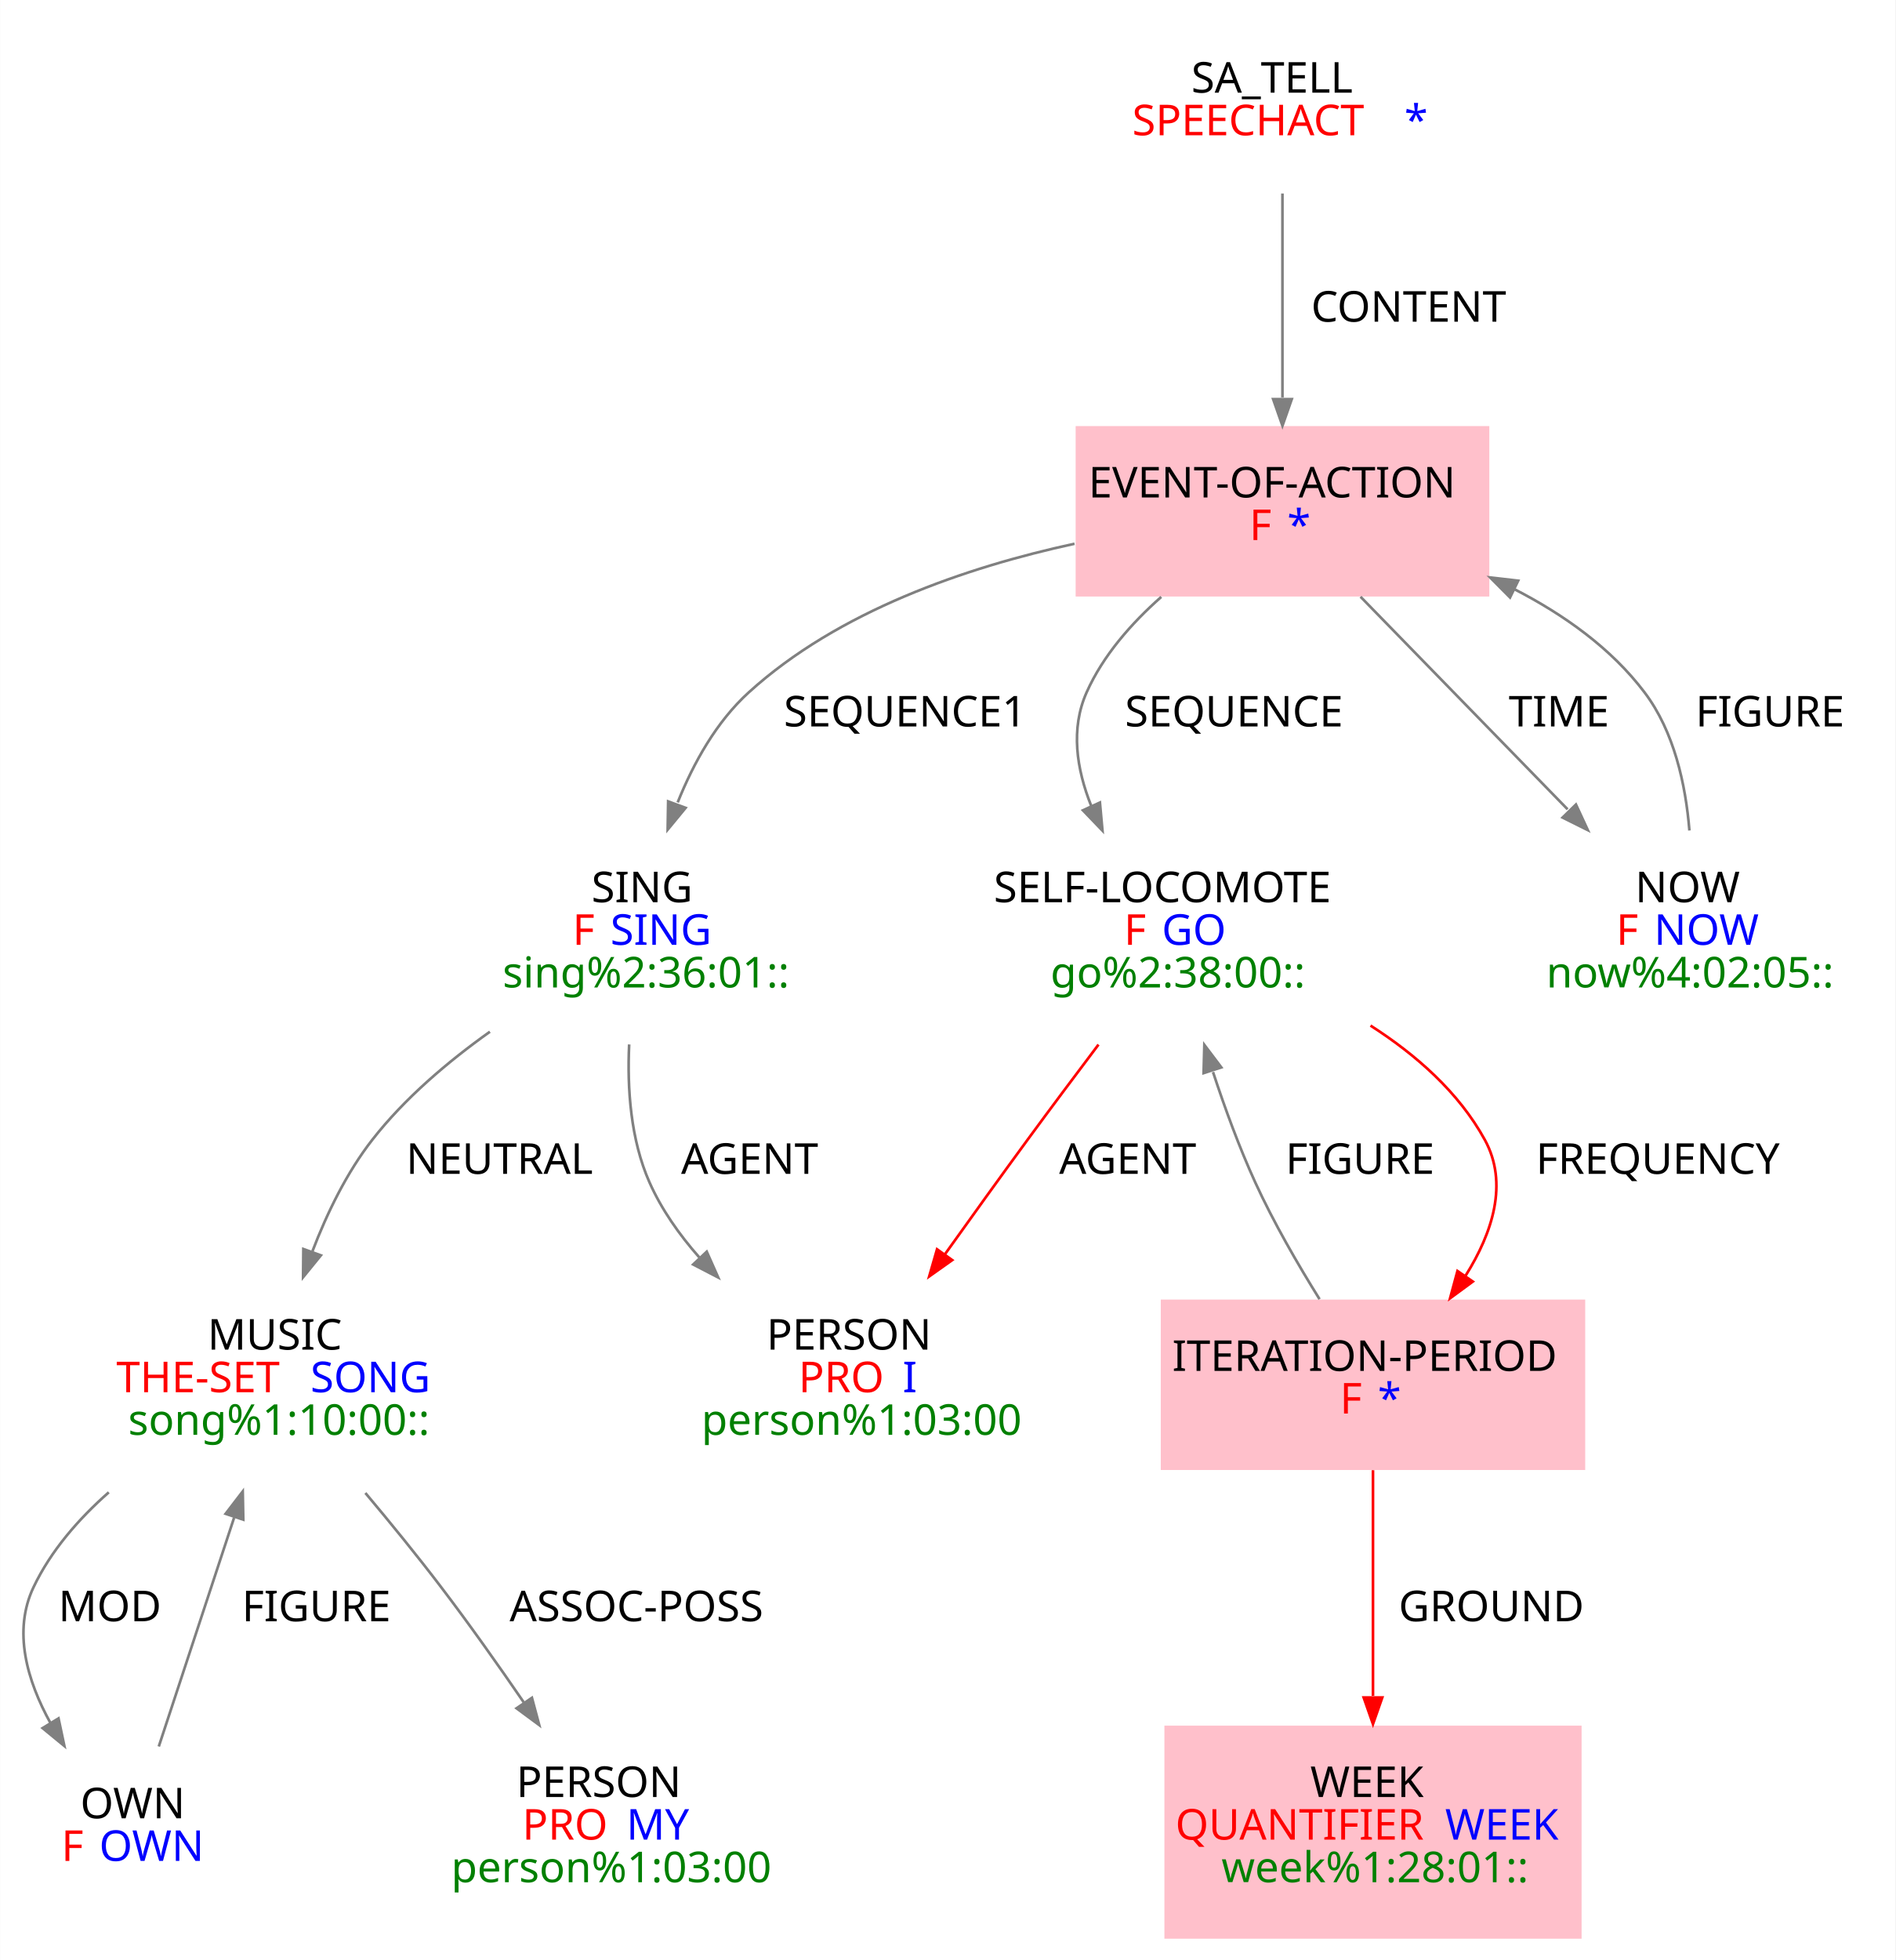
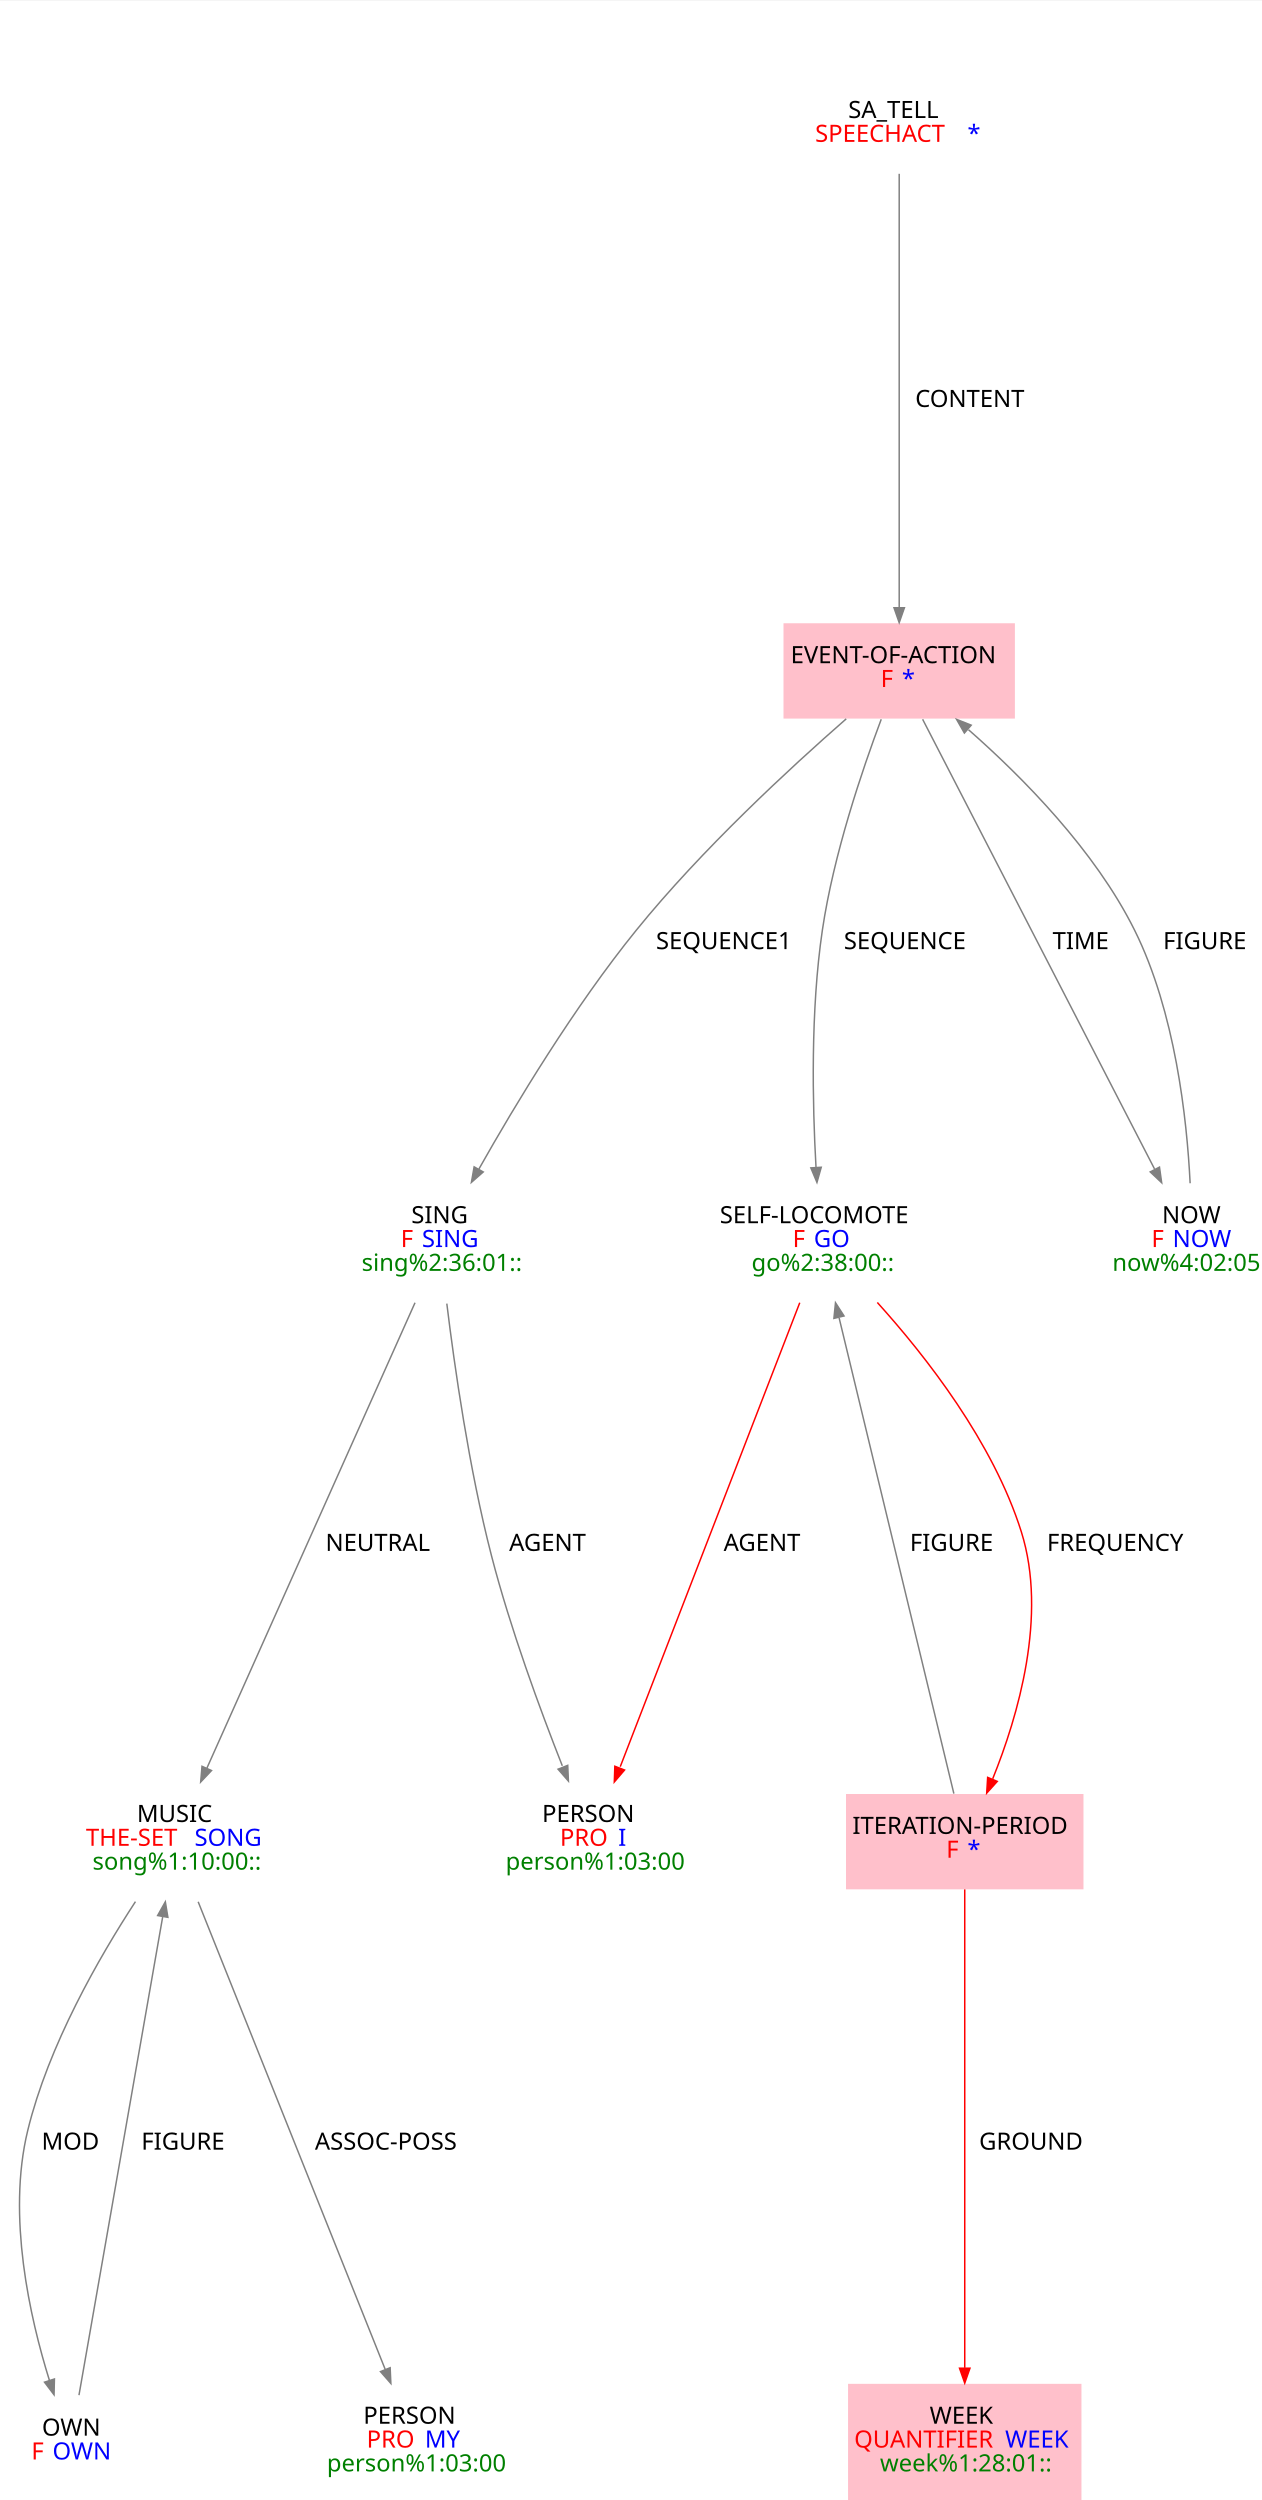
- <svg xmlns="http://www.w3.org/2000/svg" xmlns:xlink="http://www.w3.org/1999/xlink" width="356pt" height="368pt" viewBox="0.00 0.00 355.94 368.00">
-   <g id="graph0" class="graph" transform="scale(1 1) rotate(0) translate(4 364)">
-     <polygon fill="white" stroke="transparent" points="-4,4 -4,-364 351.94,-364 351.94,4 -4,4" />
+ <svg xmlns="http://www.w3.org/2000/svg" xmlns:xlink="http://www.w3.org/1999/xlink" width="432pt" height="856pt" viewBox="0.00 0.00 432.00 855.55">
+   <g id="graph0" class="graph" transform="scale(1.02 1.02) rotate(0) translate(4 868)">
+     <polygon fill="white" stroke="transparent" points="-4,4 -4,-868 436.31,-868 436.31,4 -4,4" />
    <g id="node1" class="node">
      <g id="a_node1">
        <a xlink:href="http://trips.ihmc.us/lexicon/data/ONT::SA_TELL.xml" xlink:title="&lt;font color=&quot;green&quot;&gt;&lt;br /&gt;&lt;/font&gt; &lt;font color=&quot;black&quot;&gt;SA_TELL&lt;/font&gt; &lt;font color=&quot;green&quot;&gt;&lt;br /&gt;&lt;/font&gt; &lt;font color=&quot;red&quot;&gt;SPEECHACT&lt;/font&gt; &lt;font color=&quot;blue&quot;&gt;* &lt;/font&gt; &lt;font color=&quot;green&quot;&gt;&lt;br /&gt; &lt;/font&gt;">
-           <text text-anchor="start" x="217.48" y="-346.6" font-family="Work Sans" font-size="8.00"> </text>
-           <text text-anchor="start" x="219.7" y="-346.6" font-family="Work Sans" font-size="8.00">SA_TELL</text>
-           <text text-anchor="start" x="253.95" y="-346.6" font-family="Work Sans" font-size="8.00"> </text>
-           <text text-anchor="start" x="206.37" y="-338.6" font-family="Work Sans" font-size="8.00"> </text>
-           <text text-anchor="start" x="208.6" y="-338.6" font-family="Work Sans" font-size="8.00" fill="red">SPEECHACT</text>
-           <text text-anchor="start" x="257.49" y="-338.6" font-family="Work Sans" font-size="8.00"> </text>
-           <text text-anchor="start" x="259.72" y="-338.6" font-family="Work Sans" font-size="8.00" fill="blue">* </text>
-           <text text-anchor="start" x="265.05" y="-338.6" font-family="Work Sans" font-size="8.00"> </text>
-           <text text-anchor="start" x="235.71" y="-330.6" font-family="Work Sans" font-size="8.00" fill="green"> </text>
+           <text text-anchor="start" x="278.51" y="-828.6" font-family="Work Sans" font-size="8.00"> </text>
+           <text text-anchor="start" x="280.73" y="-828.6" font-family="Work Sans" font-size="8.00">SA_TELL</text>
+           <text text-anchor="start" x="314.97" y="-828.6" font-family="Work Sans" font-size="8.00"> </text>
+           <text text-anchor="start" x="267.4" y="-820.6" font-family="Work Sans" font-size="8.00"> </text>
+           <text text-anchor="start" x="269.62" y="-820.6" font-family="Work Sans" font-size="8.00" fill="red">SPEECHACT</text>
+           <text text-anchor="start" x="318.52" y="-820.6" font-family="Work Sans" font-size="8.00"> </text>
+           <text text-anchor="start" x="320.75" y="-820.6" font-family="Work Sans" font-size="8.00" fill="blue">* </text>
+           <text text-anchor="start" x="326.08" y="-820.6" font-family="Work Sans" font-size="8.00"> </text>
+           <text text-anchor="start" x="296.74" y="-812.6" font-family="Work Sans" font-size="8.00" fill="green"> </text>
        </a>
      </g>
    </g>
    <g id="node2" class="node">
      <g id="a_node2">
        <a xlink:href="http://trips.ihmc.us/lexicon/data/ONT::EVENT-OF-ACTION.xml" xlink:title="&lt;font color=&quot;green&quot;&gt;&lt;br /&gt;&lt;/font&gt; &lt;font color=&quot;black&quot;&gt;EVENT-OF-ACTION&lt;/font&gt; &lt;font color=&quot;green&quot;&gt;&lt;br /&gt;&lt;/font&gt; &lt;font color=&quot;red&quot;&gt;F&lt;/font&gt; &lt;font color=&quot;blue&quot;&gt;* &lt;/font&gt; &lt;font color=&quot;green&quot;&gt;&lt;br /&gt; &lt;/font&gt;">
-           <polygon fill="pink" stroke="transparent" points="275.67,-284 197.98,-284 197.98,-252 275.67,-252 275.67,-284" />
-           <text text-anchor="start" x="198.15" y="-270.6" font-family="Work Sans" font-size="8.00"> </text>
-           <text text-anchor="start" x="200.38" y="-270.6" font-family="Work Sans" font-size="8.00">EVENT-OF-ACTION</text>
-           <text text-anchor="start" x="273.27" y="-270.6" font-family="Work Sans" font-size="8.00"> </text>
-           <text text-anchor="start" x="228.38" y="-262.6" font-family="Work Sans" font-size="8.00"> </text>
-           <text text-anchor="start" x="230.6" y="-262.6" font-family="Work Sans" font-size="8.00" fill="red">F</text>
-           <text text-anchor="start" x="235.49" y="-262.6" font-family="Work Sans" font-size="8.00"> </text>
-           <text text-anchor="start" x="237.71" y="-262.6" font-family="Work Sans" font-size="8.00" fill="blue">* </text>
-           <text text-anchor="start" x="243.05" y="-262.6" font-family="Work Sans" font-size="8.00"> </text>
-           <text text-anchor="start" x="235.71" y="-254.6" font-family="Work Sans" font-size="8.00" fill="green"> </text>
-         </a>
-       </g>
-     </g>
-     <g id="edge11" class="edge">
-       <path fill="none" stroke="grey" stroke-width="0.5" d="M236.82,-327.67C236.82,-316.58 236.82,-301.49 236.82,-289.38" />
-       <polygon fill="grey" stroke="grey" stroke-width="0.5" points="238.57,-289.06 236.82,-284.06 235.07,-289.06 238.57,-289.06" />
-       <text text-anchor="middle" x="260.53" y="-303.6" font-family="Work Sans" font-size="8.00"> CONTENT   </text>
+           <polygon fill="pink" stroke="transparent" points="336.69,-659 259.01,-659 259.01,-627 336.69,-627 336.69,-659" />
+           <text text-anchor="start" x="259.18" y="-645.6" font-family="Work Sans" font-size="8.00"> </text>
+           <text text-anchor="start" x="261.41" y="-645.6" font-family="Work Sans" font-size="8.00">EVENT-OF-ACTION</text>
+           <text text-anchor="start" x="334.3" y="-645.6" font-family="Work Sans" font-size="8.00"> </text>
+           <text text-anchor="start" x="289.41" y="-637.6" font-family="Work Sans" font-size="8.00"> </text>
+           <text text-anchor="start" x="291.63" y="-637.6" font-family="Work Sans" font-size="8.00" fill="red">F</text>
+           <text text-anchor="start" x="296.52" y="-637.6" font-family="Work Sans" font-size="8.00"> </text>
+           <text text-anchor="start" x="298.74" y="-637.6" font-family="Work Sans" font-size="8.00" fill="blue">* </text>
+           <text text-anchor="start" x="304.08" y="-637.6" font-family="Work Sans" font-size="8.00"> </text>
+           <text text-anchor="start" x="296.74" y="-629.6" font-family="Work Sans" font-size="8.00" fill="green"> </text>
+         </a>
+       </g>
+     </g>
+     <g id="edge3" class="edge">
+       <path fill="none" stroke="grey" stroke-width="0.5" d="M297.85,-809.88C297.85,-777.41 297.85,-700.98 297.85,-664.32" />
+       <polygon fill="grey" stroke="grey" stroke-width="0.5" points="299.6,-664.2 297.85,-659.2 296.1,-664.2 299.6,-664.2" />
+       <text text-anchor="middle" x="321.56" y="-731.6" font-family="Work Sans" font-size="8.00"> CONTENT   </text>
    </g>
    <g id="node3" class="node">
      <g id="a_node3">
        <a xlink:href="http://trips.ihmc.us/lexicon/data/ONT::SING.xml" xlink:title="&lt;font color=&quot;green&quot;&gt;&lt;br /&gt;&lt;/font&gt; &lt;font color=&quot;black&quot;&gt;SING&lt;/font&gt; &lt;font color=&quot;green&quot;&gt;&lt;br /&gt;&lt;/font&gt; &lt;font color=&quot;red&quot;&gt;F&lt;/font&gt; &lt;font color=&quot;blue&quot;&gt;SING&lt;/font&gt; &lt;font color=&quot;green&quot;&gt;&lt;br /&gt;&lt;/font&gt; &lt;font color=&quot;green&quot;&gt;sing%2:36:01::&lt;/font&gt; &lt;font color=&quot;green&quot;&gt;&lt;br /&gt; &lt;/font&gt;">
-           <text text-anchor="start" x="104.82" y="-194.6" font-family="Work Sans" font-size="8.00"> </text>
-           <text text-anchor="start" x="107.05" y="-194.6" font-family="Work Sans" font-size="8.00">SING</text>
-           <text text-anchor="start" x="126.6" y="-194.6" font-family="Work Sans" font-size="8.00"> </text>
-           <text text-anchor="start" x="101.27" y="-186.6" font-family="Work Sans" font-size="8.00"> </text>
-           <text text-anchor="start" x="103.49" y="-186.6" font-family="Work Sans" font-size="8.00" fill="red">F</text>
-           <text text-anchor="start" x="108.38" y="-186.6" font-family="Work Sans" font-size="8.00"> </text>
-           <text text-anchor="start" x="110.6" y="-186.6" font-family="Work Sans" font-size="8.00" fill="blue">SING</text>
-           <text text-anchor="start" x="130.16" y="-186.6" font-family="Work Sans" font-size="8.00"> </text>
-           <text text-anchor="start" x="88.14" y="-178.6" font-family="Work Sans" font-size="8.00"> </text>
-           <text text-anchor="start" x="90.36" y="-178.6" font-family="Work Sans" font-size="8.00" fill="green">sing%2:36:01::</text>
-           <text text-anchor="start" x="143.29" y="-178.6" font-family="Work Sans" font-size="8.00"> </text>
-           <text text-anchor="start" x="115.71" y="-170.6" font-family="Work Sans" font-size="8.00" fill="green"> </text>
-         </a>
-       </g>
-     </g>
-     <g id="edge7" class="edge">
-       <path fill="none" stroke="grey" stroke-width="0.5" d="M197.77,-261.91C177.44,-257.5 153.4,-249.28 136.59,-234 130.53,-228.5 126.24,-220.81 123.24,-213.34" />
-       <polygon fill="grey" stroke="grey" stroke-width="0.5" points="124.73,-212.32 121.36,-208.23 121.45,-213.53 124.73,-212.32" />
-       <text text-anchor="middle" x="165.94" y="-227.6" font-family="Work Sans" font-size="8.00"> SEQUENCE1   </text>
+           <text text-anchor="start" x="131.85" y="-457.6" font-family="Work Sans" font-size="8.00"> </text>
+           <text text-anchor="start" x="134.07" y="-457.6" font-family="Work Sans" font-size="8.00">SING</text>
+           <text text-anchor="start" x="153.63" y="-457.6" font-family="Work Sans" font-size="8.00"> </text>
+           <text text-anchor="start" x="128.3" y="-449.6" font-family="Work Sans" font-size="8.00"> </text>
+           <text text-anchor="start" x="130.52" y="-449.6" font-family="Work Sans" font-size="8.00" fill="red">F</text>
+           <text text-anchor="start" x="135.41" y="-449.6" font-family="Work Sans" font-size="8.00"> </text>
+           <text text-anchor="start" x="137.63" y="-449.6" font-family="Work Sans" font-size="8.00" fill="blue">SING</text>
+           <text text-anchor="start" x="157.19" y="-449.6" font-family="Work Sans" font-size="8.00"> </text>
+           <text text-anchor="start" x="115.17" y="-441.6" font-family="Work Sans" font-size="8.00"> </text>
+           <text text-anchor="start" x="117.39" y="-441.6" font-family="Work Sans" font-size="8.00" fill="green">sing%2:36:01::</text>
+           <text text-anchor="start" x="170.32" y="-441.6" font-family="Work Sans" font-size="8.00"> </text>
+           <text text-anchor="start" x="142.74" y="-433.6" font-family="Work Sans" font-size="8.00" fill="green"> </text>
+         </a>
+       </g>
+     </g>
+     <g id="edge2" class="edge">
+       <path fill="none" stroke="grey" stroke-width="0.5" d="M280.07,-626.92C261.34,-610.55 231.57,-583.09 209.62,-556 188.77,-530.28 169.06,-497.59 156.76,-475.79" />
+       <polygon fill="grey" stroke="grey" stroke-width="0.5" points="158.22,-474.81 154.24,-471.31 155.16,-476.53 158.22,-474.81" />
+       <text text-anchor="middle" x="238.97" y="-549.6" font-family="Work Sans" font-size="8.00"> SEQUENCE1   </text>
    </g>
    <g id="node4" class="node">
      <g id="a_node4">
        <a xlink:href="http://trips.ihmc.us/lexicon/data/ONT::SELF-LOCOMOTE.xml" xlink:title="&lt;font color=&quot;green&quot;&gt;&lt;br /&gt;&lt;/font&gt; &lt;font color=&quot;black&quot;&gt;SELF-LOCOMOTE&lt;/font&gt; &lt;font color=&quot;green&quot;&gt;&lt;br /&gt;&lt;/font&gt; &lt;font color=&quot;red&quot;&gt;F&lt;/font&gt; &lt;font color=&quot;blue&quot;&gt;GO&lt;/font&gt; &lt;font color=&quot;green&quot;&gt;&lt;br /&gt;&lt;/font&gt; &lt;font color=&quot;green&quot;&gt;go%2:38:00::&lt;/font&gt; &lt;font color=&quot;green&quot;&gt;&lt;br /&gt; &lt;/font&gt;">
-           <text text-anchor="start" x="180.38" y="-194.6" font-family="Work Sans" font-size="8.00"> </text>
-           <text text-anchor="start" x="182.6" y="-194.6" font-family="Work Sans" font-size="8.00">SELF-LOCOMOTE</text>
-           <text text-anchor="start" x="251.05" y="-194.6" font-family="Work Sans" font-size="8.00"> </text>
-           <text text-anchor="start" x="204.82" y="-186.6" font-family="Work Sans" font-size="8.00"> </text>
-           <text text-anchor="start" x="207.05" y="-186.6" font-family="Work Sans" font-size="8.00" fill="red">F</text>
-           <text text-anchor="start" x="211.93" y="-186.6" font-family="Work Sans" font-size="8.00"> </text>
-           <text text-anchor="start" x="214.16" y="-186.6" font-family="Work Sans" font-size="8.00" fill="blue">GO</text>
-           <text text-anchor="start" x="226.6" y="-186.6" font-family="Work Sans" font-size="8.00"> </text>
-           <text text-anchor="start" x="191.03" y="-178.6" font-family="Work Sans" font-size="8.00"> </text>
-           <text text-anchor="start" x="193.25" y="-178.6" font-family="Work Sans" font-size="8.00" fill="green">go%2:38:00::</text>
-           <text text-anchor="start" x="240.4" y="-178.6" font-family="Work Sans" font-size="8.00"> </text>
-           <text text-anchor="start" x="215.71" y="-170.6" font-family="Work Sans" font-size="8.00" fill="green"> </text>
-         </a>
-       </g>
-     </g>
-     <g id="edge10" class="edge">
-       <path fill="none" stroke="grey" stroke-width="0.5" d="M214.06,-251.93C208.42,-246.95 203.11,-240.89 200.04,-234 197,-227.19 198.13,-219.66 200.89,-212.73" />
-       <polygon fill="grey" stroke="grey" stroke-width="0.5" points="202.54,-213.32 203.02,-208.04 199.35,-211.86 202.54,-213.32" />
-       <text text-anchor="middle" x="227.72" y="-227.6" font-family="Work Sans" font-size="8.00"> SEQUENCE   </text>
+           <text text-anchor="start" x="235.4" y="-457.6" font-family="Work Sans" font-size="8.00"> </text>
+           <text text-anchor="start" x="237.63" y="-457.6" font-family="Work Sans" font-size="8.00">SELF-LOCOMOTE</text>
+           <text text-anchor="start" x="306.08" y="-457.6" font-family="Work Sans" font-size="8.00"> </text>
+           <text text-anchor="start" x="259.85" y="-449.6" font-family="Work Sans" font-size="8.00"> </text>
+           <text text-anchor="start" x="262.08" y="-449.6" font-family="Work Sans" font-size="8.00" fill="red">F</text>
+           <text text-anchor="start" x="266.96" y="-449.6" font-family="Work Sans" font-size="8.00"> </text>
+           <text text-anchor="start" x="269.19" y="-449.6" font-family="Work Sans" font-size="8.00" fill="blue">GO</text>
+           <text text-anchor="start" x="281.63" y="-449.6" font-family="Work Sans" font-size="8.00"> </text>
+           <text text-anchor="start" x="246.06" y="-441.6" font-family="Work Sans" font-size="8.00"> </text>
+           <text text-anchor="start" x="248.28" y="-441.6" font-family="Work Sans" font-size="8.00" fill="green">go%2:38:00::</text>
+           <text text-anchor="start" x="295.43" y="-441.6" font-family="Work Sans" font-size="8.00"> </text>
+           <text text-anchor="start" x="270.74" y="-433.6" font-family="Work Sans" font-size="8.00" fill="green"> </text>
+         </a>
+       </g>
+     </g>
+     <g id="edge4" class="edge">
+       <path fill="none" stroke="grey" stroke-width="0.5" d="M291.82,-626.77C285.45,-609.81 275.82,-581.44 272.06,-556 268.07,-529 268.72,-497.61 269.92,-476.44" />
+       <polygon fill="grey" stroke="grey" stroke-width="0.5" points="271.68,-476.39 270.24,-471.29 268.19,-476.18 271.68,-476.39" />
+       <text text-anchor="middle" x="299.75" y="-549.6" font-family="Work Sans" font-size="8.00"> SEQUENCE   </text>
    </g>
    <g id="node5" class="node">
      <g id="a_node5">
        <a xlink:href="http://trips.ihmc.us/lexicon/data/ONT::NOW.xml" xlink:title="&lt;font color=&quot;green&quot;&gt;&lt;br /&gt;&lt;/font&gt; &lt;font color=&quot;black&quot;&gt;NOW&lt;/font&gt; &lt;font color=&quot;green&quot;&gt;&lt;br /&gt;&lt;/font&gt; &lt;font color=&quot;red&quot;&gt;F&lt;/font&gt; &lt;font color=&quot;blue&quot;&gt;NOW&lt;/font&gt; &lt;font color=&quot;green&quot;&gt;&lt;br /&gt;&lt;/font&gt; &lt;font color=&quot;green&quot;&gt;now%4:02:05::&lt;/font&gt; &lt;font color=&quot;green&quot;&gt;&lt;br /&gt; &lt;/font&gt;">
-           <text text-anchor="start" x="300.83" y="-194.6" font-family="Work Sans" font-size="8.00"> </text>
-           <text text-anchor="start" x="303.05" y="-194.6" font-family="Work Sans" font-size="8.00">NOW</text>
-           <text text-anchor="start" x="322.6" y="-194.6" font-family="Work Sans" font-size="8.00"> </text>
-           <text text-anchor="start" x="297.27" y="-186.6" font-family="Work Sans" font-size="8.00"> </text>
-           <text text-anchor="start" x="299.49" y="-186.6" font-family="Work Sans" font-size="8.00" fill="red">F</text>
-           <text text-anchor="start" x="304.38" y="-186.6" font-family="Work Sans" font-size="8.00"> </text>
-           <text text-anchor="start" x="306.6" y="-186.6" font-family="Work Sans" font-size="8.00" fill="blue">NOW</text>
-           <text text-anchor="start" x="326.15" y="-186.6" font-family="Work Sans" font-size="8.00"> </text>
-           <text text-anchor="start" x="284.14" y="-178.6" font-family="Work Sans" font-size="8.00"> </text>
-           <text text-anchor="start" x="286.36" y="-178.6" font-family="Work Sans" font-size="8.00" fill="green">now%4:02:05::</text>
-           <text text-anchor="start" x="339.29" y="-178.6" font-family="Work Sans" font-size="8.00"> </text>
-           <text text-anchor="start" x="311.71" y="-170.6" font-family="Work Sans" font-size="8.00" fill="green"> </text>
-         </a>
-       </g>
-     </g>
-     <g id="edge1" class="edge">
-       <path fill="none" stroke="grey" stroke-width="0.5" d="M251.48,-251.96C262.5,-240.65 277.8,-224.94 290.37,-212.05" />
-       <polygon fill="grey" stroke="grey" stroke-width="0.5" points="291.94,-212.95 294.17,-208.14 289.43,-210.5 291.94,-212.95" />
-       <text text-anchor="middle" x="288.75" y="-227.6" font-family="Work Sans" font-size="8.00"> TIME   </text>
+           <text text-anchor="start" x="383.86" y="-457.6" font-family="Work Sans" font-size="8.00"> </text>
+           <text text-anchor="start" x="386.08" y="-457.6" font-family="Work Sans" font-size="8.00">NOW</text>
+           <text text-anchor="start" x="405.63" y="-457.6" font-family="Work Sans" font-size="8.00"> </text>
+           <text text-anchor="start" x="380.3" y="-449.6" font-family="Work Sans" font-size="8.00"> </text>
+           <text text-anchor="start" x="382.52" y="-449.6" font-family="Work Sans" font-size="8.00" fill="red">F</text>
+           <text text-anchor="start" x="387.41" y="-449.6" font-family="Work Sans" font-size="8.00"> </text>
+           <text text-anchor="start" x="389.63" y="-449.6" font-family="Work Sans" font-size="8.00" fill="blue">NOW</text>
+           <text text-anchor="start" x="409.18" y="-449.6" font-family="Work Sans" font-size="8.00"> </text>
+           <text text-anchor="start" x="367.17" y="-441.6" font-family="Work Sans" font-size="8.00"> </text>
+           <text text-anchor="start" x="369.39" y="-441.6" font-family="Work Sans" font-size="8.00" fill="green">now%4:02:05::</text>
+           <text text-anchor="start" x="422.32" y="-441.6" font-family="Work Sans" font-size="8.00"> </text>
+           <text text-anchor="start" x="394.74" y="-433.6" font-family="Work Sans" font-size="8.00" fill="green"> </text>
+         </a>
+       </g>
+     </g>
+     <g id="edge7" class="edge">
+       <path fill="none" stroke="grey" stroke-width="0.5" d="M305.71,-626.77C322.73,-593.77 363.13,-515.44 383.56,-475.82" />
+       <polygon fill="grey" stroke="grey" stroke-width="0.5" points="385.22,-476.44 385.96,-471.19 382.11,-474.83 385.22,-476.44" />
+       <text text-anchor="middle" x="358.78" y="-549.6" font-family="Work Sans" font-size="8.00"> TIME   </text>
    </g>
    <g id="node6" class="node">
      <g id="a_node6">
        <a xlink:href="http://trips.ihmc.us/lexicon/data/ONT::PERSON.xml" xlink:title="&lt;font color=&quot;green&quot;&gt;&lt;br /&gt;&lt;/font&gt; &lt;font color=&quot;black&quot;&gt;PERSON&lt;/font&gt; &lt;font color=&quot;green&quot;&gt;&lt;br /&gt;&lt;/font&gt; &lt;font color=&quot;red&quot;&gt;PRO&lt;/font&gt; &lt;font color=&quot;blue&quot;&gt;I&lt;/font&gt; &lt;font color=&quot;green&quot;&gt;&lt;br /&gt;&lt;/font&gt; &lt;font color=&quot;green&quot;&gt;person%1:03:00&lt;/font&gt; &lt;font color=&quot;green&quot;&gt;&lt;br /&gt; &lt;/font&gt;">
-           <text text-anchor="start" x="137.71" y="-110.6" font-family="Work Sans" font-size="8.00"> </text>
-           <text text-anchor="start" x="139.93" y="-110.6" font-family="Work Sans" font-size="8.00">PERSON</text>
-           <text text-anchor="start" x="173.72" y="-110.6" font-family="Work Sans" font-size="8.00"> </text>
-           <text text-anchor="start" x="143.71" y="-102.6" font-family="Work Sans" font-size="8.00"> </text>
-           <text text-anchor="start" x="145.93" y="-102.6" font-family="Work Sans" font-size="8.00" fill="red">PRO</text>
-           <text text-anchor="start" x="163.27" y="-102.6" font-family="Work Sans" font-size="8.00"> </text>
-           <text text-anchor="start" x="165.49" y="-102.6" font-family="Work Sans" font-size="8.00" fill="blue">I</text>
-           <text text-anchor="start" x="167.72" y="-102.6" font-family="Work Sans" font-size="8.00"> </text>
-           <text text-anchor="start" x="125.47" y="-94.6" font-family="Work Sans" font-size="8.00"> </text>
-           <text text-anchor="start" x="127.69" y="-94.6" font-family="Work Sans" font-size="8.00" fill="green">person%1:03:00</text>
-           <text text-anchor="start" x="185.96" y="-94.6" font-family="Work Sans" font-size="8.00"> </text>
-           <text text-anchor="start" x="155.71" y="-86.6" font-family="Work Sans" font-size="8.00" fill="green"> </text>
-         </a>
-       </g>
-     </g>
-     <g id="edge12" class="edge">
-       <path fill="none" stroke="grey" stroke-width="0.5" d="M114.13,-167.9C113.74,-159.61 114.4,-150 117.95,-142 120.21,-136.91 123.53,-132.19 127.29,-127.93" />
-       <polygon fill="grey" stroke="grey" stroke-width="0.5" points="128.7,-128.99 130.85,-124.15 126.15,-126.59 128.7,-128.99" />
-       <text text-anchor="middle" x="136.76" y="-143.6" font-family="Work Sans" font-size="8.00"> AGENT   </text>
+           <text text-anchor="start" x="175.74" y="-256.6" font-family="Work Sans" font-size="8.00"> </text>
+           <text text-anchor="start" x="177.96" y="-256.6" font-family="Work Sans" font-size="8.00">PERSON</text>
+           <text text-anchor="start" x="211.75" y="-256.6" font-family="Work Sans" font-size="8.00"> </text>
+           <text text-anchor="start" x="181.74" y="-248.6" font-family="Work Sans" font-size="8.00"> </text>
+           <text text-anchor="start" x="183.96" y="-248.6" font-family="Work Sans" font-size="8.00" fill="red">PRO</text>
+           <text text-anchor="start" x="201.3" y="-248.6" font-family="Work Sans" font-size="8.00"> </text>
+           <text text-anchor="start" x="203.52" y="-248.6" font-family="Work Sans" font-size="8.00" fill="blue">I</text>
+           <text text-anchor="start" x="205.74" y="-248.6" font-family="Work Sans" font-size="8.00"> </text>
+           <text text-anchor="start" x="163.5" y="-240.6" font-family="Work Sans" font-size="8.00"> </text>
+           <text text-anchor="start" x="165.72" y="-240.6" font-family="Work Sans" font-size="8.00" fill="green">person%1:03:00</text>
+           <text text-anchor="start" x="223.99" y="-240.6" font-family="Work Sans" font-size="8.00"> </text>
+           <text text-anchor="start" x="193.74" y="-232.6" font-family="Work Sans" font-size="8.00" fill="green"> </text>
+         </a>
+       </g>
+     </g>
+     <g id="edge6" class="edge">
+       <path fill="none" stroke="grey" stroke-width="0.5" d="M145.99,-430.62C148.56,-409.57 153.47,-375.06 160.98,-346 167.31,-321.52 177.28,-294.42 184.76,-275.46" />
+       <polygon fill="grey" stroke="grey" stroke-width="0.5" points="186.58,-275.62 186.81,-270.33 183.33,-274.33 186.58,-275.62" />
+       <text text-anchor="middle" x="179.79" y="-347.6" font-family="Work Sans" font-size="8.00"> AGENT   </text>
    </g>
    <g id="node9" class="node">
      <g id="a_node9">
        <a xlink:href="http://trips.ihmc.us/lexicon/data/ONT::MUSIC.xml" xlink:title="&lt;font color=&quot;green&quot;&gt;&lt;br /&gt;&lt;/font&gt; &lt;font color=&quot;black&quot;&gt;MUSIC&lt;/font&gt; &lt;font color=&quot;green&quot;&gt;&lt;br /&gt;&lt;/font&gt; &lt;font color=&quot;red&quot;&gt;THE-SET&lt;/font&gt; &lt;font color=&quot;blue&quot;&gt;SONG&lt;/font&gt; &lt;font color=&quot;green&quot;&gt;&lt;br /&gt;&lt;/font&gt; &lt;font color=&quot;green&quot;&gt;song%1:10:00::&lt;/font&gt; &lt;font color=&quot;green&quot;&gt;&lt;br /&gt; &lt;/font&gt;">
-           <text text-anchor="start" x="32.71" y="-110.6" font-family="Work Sans" font-size="8.00"> </text>
-           <text text-anchor="start" x="34.94" y="-110.6" font-family="Work Sans" font-size="8.00">MUSIC</text>
-           <text text-anchor="start" x="60.71" y="-110.6" font-family="Work Sans" font-size="8.00"> </text>
-           <text text-anchor="start" x="15.6" y="-102.6" font-family="Work Sans" font-size="8.00"> </text>
-           <text text-anchor="start" x="17.82" y="-102.6" font-family="Work Sans" font-size="8.00" fill="red">THE-SET</text>
-           <text text-anchor="start" x="52.05" y="-102.6" font-family="Work Sans" font-size="8.00"> </text>
-           <text text-anchor="start" x="54.27" y="-102.6" font-family="Work Sans" font-size="8.00" fill="blue">SONG</text>
-           <text text-anchor="start" x="77.83" y="-102.6" font-family="Work Sans" font-size="8.00"> </text>
-           <text text-anchor="start" x="17.8" y="-94.6" font-family="Work Sans" font-size="8.00"> </text>
-           <text text-anchor="start" x="20.03" y="-94.6" font-family="Work Sans" font-size="8.00" fill="green">song%1:10:00::</text>
-           <text text-anchor="start" x="75.62" y="-94.6" font-family="Work Sans" font-size="8.00"> </text>
-           <text text-anchor="start" x="46.71" y="-86.6" font-family="Work Sans" font-size="8.00" fill="green"> </text>
-         </a>
-       </g>
-     </g>
-     <g id="edge14" class="edge">
-       <path fill="none" stroke="grey" stroke-width="0.5" d="M87.98,-170.29C80.03,-164.63 71.94,-157.76 65.89,-150 61.09,-143.85 57.4,-136.26 54.65,-129.08" />
-       <polygon fill="grey" stroke="grey" stroke-width="0.5" points="56.23,-128.3 52.89,-124.19 52.94,-129.49 56.23,-128.3" />
-       <text text-anchor="middle" x="89.79" y="-143.6" font-family="Work Sans" font-size="8.00"> NEUTRAL   </text>
-     </g>
-     <g id="edge9" class="edge">
-       <path fill="none" stroke="red" stroke-width="0.5" d="M202.27,-167.87C197.95,-162.14 193.23,-155.84 188.95,-150 183.88,-143.08 178.42,-135.5 173.48,-128.57" />
-       <polygon fill="red" stroke="red" stroke-width="0.5" points="174.8,-127.41 170.48,-124.35 171.95,-129.44 174.8,-127.41" />
-       <text text-anchor="middle" x="207.76" y="-143.6" font-family="Work Sans" font-size="8.00"> AGENT   </text>
+           <text text-anchor="start" x="39.74" y="-256.6" font-family="Work Sans" font-size="8.00"> </text>
+           <text text-anchor="start" x="41.96" y="-256.6" font-family="Work Sans" font-size="8.00">MUSIC</text>
+           <text text-anchor="start" x="67.74" y="-256.6" font-family="Work Sans" font-size="8.00"> </text>
+           <text text-anchor="start" x="22.63" y="-248.6" font-family="Work Sans" font-size="8.00"> </text>
+           <text text-anchor="start" x="24.85" y="-248.6" font-family="Work Sans" font-size="8.00" fill="red">THE-SET</text>
+           <text text-anchor="start" x="59.07" y="-248.6" font-family="Work Sans" font-size="8.00"> </text>
+           <text text-anchor="start" x="61.3" y="-248.6" font-family="Work Sans" font-size="8.00" fill="blue">SONG</text>
+           <text text-anchor="start" x="84.86" y="-248.6" font-family="Work Sans" font-size="8.00"> </text>
+           <text text-anchor="start" x="24.83" y="-240.6" font-family="Work Sans" font-size="8.00"> </text>
+           <text text-anchor="start" x="27.05" y="-240.6" font-family="Work Sans" font-size="8.00" fill="green">song%1:10:00::</text>
+           <text text-anchor="start" x="82.65" y="-240.6" font-family="Work Sans" font-size="8.00"> </text>
+           <text text-anchor="start" x="53.74" y="-232.6" font-family="Work Sans" font-size="8.00" fill="green"> </text>
+         </a>
+       </g>
+     </g>
+     <g id="edge1" class="edge">
+       <path fill="none" stroke="grey" stroke-width="0.5" d="M135.32,-430.92C118.97,-394.37 83.29,-314.57 65.45,-274.68" />
+       <polygon fill="grey" stroke="grey" stroke-width="0.5" points="67,-273.87 63.36,-270.02 63.81,-275.3 67,-273.87" />
+       <text text-anchor="middle" x="122.82" y="-347.6" font-family="Work Sans" font-size="8.00"> NEUTRAL   </text>
+     </g>
+     <g id="edge8" class="edge">
+       <path fill="none" stroke="red" stroke-width="0.5" d="M264.47,-430.92C250.38,-394.52 219.7,-315.22 204.21,-275.17" />
+       <polygon fill="red" stroke="red" stroke-width="0.5" points="205.65,-274.05 202.21,-270.02 202.39,-275.32 205.65,-274.05" />
+       <text text-anchor="middle" x="251.79" y="-347.6" font-family="Work Sans" font-size="8.00"> AGENT   </text>
    </g>
    <g id="node7" class="node">
      <g id="a_node7">
        <a xlink:href="http://trips.ihmc.us/lexicon/data/ONT::ITERATION-PERIOD.xml" xlink:title="&lt;font color=&quot;green&quot;&gt;&lt;br /&gt;&lt;/font&gt; &lt;font color=&quot;black&quot;&gt;ITERATION-PERIOD&lt;/font&gt; &lt;font color=&quot;green&quot;&gt;&lt;br /&gt;&lt;/font&gt; &lt;font color=&quot;red&quot;&gt;F&lt;/font&gt; &lt;font color=&quot;blue&quot;&gt;* &lt;/font&gt; &lt;font color=&quot;green&quot;&gt;&lt;br /&gt; &lt;/font&gt;">
-           <polygon fill="pink" stroke="transparent" points="293.68,-120 213.97,-120 213.97,-88 293.68,-88 293.68,-120" />
-           <text text-anchor="start" x="213.89" y="-106.6" font-family="Work Sans" font-size="8.00"> </text>
-           <text text-anchor="start" x="216.12" y="-106.6" font-family="Work Sans" font-size="8.00">ITERATION-PERIOD</text>
-           <text text-anchor="start" x="291.53" y="-106.6" font-family="Work Sans" font-size="8.00"> </text>
-           <text text-anchor="start" x="245.38" y="-98.6" font-family="Work Sans" font-size="8.00"> </text>
-           <text text-anchor="start" x="247.6" y="-98.6" font-family="Work Sans" font-size="8.00" fill="red">F</text>
-           <text text-anchor="start" x="252.49" y="-98.6" font-family="Work Sans" font-size="8.00"> </text>
-           <text text-anchor="start" x="254.71" y="-98.6" font-family="Work Sans" font-size="8.00" fill="blue">* </text>
-           <text text-anchor="start" x="260.05" y="-98.6" font-family="Work Sans" font-size="8.00"> </text>
-           <text text-anchor="start" x="252.71" y="-90.6" font-family="Work Sans" font-size="8.00" fill="green"> </text>
-         </a>
-       </g>
-     </g>
-     <g id="edge5" class="edge">
-       <path fill="none" stroke="red" stroke-width="0.5" d="M253.36,-171.44C261.91,-165.97 269.94,-158.9 274.82,-150 279.3,-141.84 276.26,-132.55 271.25,-124.54" />
-       <polygon fill="red" stroke="red" stroke-width="0.5" points="272.57,-123.38 268.3,-120.24 269.69,-125.36 272.57,-123.38" />
-       <text text-anchor="middle" x="307.31" y="-143.6" font-family="Work Sans" font-size="8.00"> FREQUENCY   </text>
-     </g>
-     <g id="edge4" class="edge">
-       <path fill="none" stroke="grey" stroke-width="0.5" d="M313.25,-208.07C312.54,-216.73 310.38,-226.66 304.82,-234 298.57,-242.28 289.69,-248.59 280.41,-253.36" />
-       <polygon fill="grey" stroke="grey" stroke-width="0.5" points="279.56,-251.82 275.82,-255.58 281.09,-254.97 279.56,-251.82" />
-       <text text-anchor="middle" x="328.38" y="-227.6" font-family="Work Sans" font-size="8.00"> FIGURE   </text>
-     </g>
-     <g id="edge6" class="edge">
-       <path fill="none" stroke="grey" stroke-width="0.5" d="M243.79,-120.07C239.7,-126.63 235.14,-134.51 231.71,-142 228.71,-148.56 226.02,-155.9 223.78,-162.72" />
-       <polygon fill="grey" stroke="grey" stroke-width="0.5" points="222.01,-162.52 222.15,-167.82 225.34,-163.59 222.01,-162.52" />
-       <text text-anchor="middle" x="251.38" y="-143.6" font-family="Work Sans" font-size="8.00"> FIGURE   </text>
+           <polygon fill="pink" stroke="transparent" points="359.71,-266 279.99,-266 279.99,-234 359.71,-234 359.71,-266" />
+           <text text-anchor="start" x="279.92" y="-252.6" font-family="Work Sans" font-size="8.00"> </text>
+           <text text-anchor="start" x="282.15" y="-252.6" font-family="Work Sans" font-size="8.00">ITERATION-PERIOD</text>
+           <text text-anchor="start" x="357.56" y="-252.6" font-family="Work Sans" font-size="8.00"> </text>
+           <text text-anchor="start" x="311.41" y="-244.6" font-family="Work Sans" font-size="8.00"> </text>
+           <text text-anchor="start" x="313.63" y="-244.6" font-family="Work Sans" font-size="8.00" fill="red">F</text>
+           <text text-anchor="start" x="318.52" y="-244.6" font-family="Work Sans" font-size="8.00"> </text>
+           <text text-anchor="start" x="320.74" y="-244.6" font-family="Work Sans" font-size="8.00" fill="blue">* </text>
+           <text text-anchor="start" x="326.08" y="-244.6" font-family="Work Sans" font-size="8.00"> </text>
+           <text text-anchor="start" x="318.74" y="-236.6" font-family="Work Sans" font-size="8.00" fill="green"> </text>
+         </a>
+       </g>
+     </g>
+     <g id="edge14" class="edge">
+       <path fill="none" stroke="red" stroke-width="0.5" d="M290.5,-431C306.84,-412.91 329.4,-384.05 338.85,-354 347.69,-325.9 337.73,-292.11 329.23,-271.09" />
+       <polygon fill="red" stroke="red" stroke-width="0.5" points="330.77,-270.23 327.22,-266.29 327.54,-271.58 330.77,-270.23" />
+       <text text-anchor="middle" x="370.34" y="-347.6" font-family="Work Sans" font-size="8.00"> FREQUENCY   </text>
+     </g>
+     <g id="edge10" class="edge">
+       <path fill="none" stroke="grey" stroke-width="0.5" d="M395.51,-471.02C394.44,-492.66 390.51,-528.56 376.85,-556 363.5,-582.83 339.23,-607.35 321.1,-623.28" />
+       <polygon fill="grey" stroke="grey" stroke-width="0.5" points="319.73,-622.15 317.1,-626.75 322.02,-624.79 319.73,-622.15" />
+       <text text-anchor="middle" x="400.41" y="-549.6" font-family="Work Sans" font-size="8.00"> FIGURE   </text>
+     </g>
+     <g id="edge11" class="edge">
+       <path fill="none" stroke="grey" stroke-width="0.5" d="M316.2,-266.13C307.94,-300.41 287.71,-384.26 277.68,-425.82" />
+       <polygon fill="grey" stroke="grey" stroke-width="0.5" points="275.93,-425.65 276.46,-430.92 279.33,-426.47 275.93,-425.65" />
+       <text text-anchor="middle" x="315.41" y="-347.6" font-family="Work Sans" font-size="8.00"> FIGURE   </text>
    </g>
    <g id="node8" class="node">
      <g id="a_node8">
        <a xlink:href="http://trips.ihmc.us/lexicon/data/ONT::WEEK.xml" xlink:title="&lt;font color=&quot;green&quot;&gt;&lt;br /&gt;&lt;/font&gt; &lt;font color=&quot;black&quot;&gt;WEEK&lt;/font&gt; &lt;font color=&quot;green&quot;&gt;&lt;br /&gt;&lt;/font&gt; &lt;font color=&quot;red&quot;&gt;QUANTIFIER&lt;/font&gt; &lt;font color=&quot;blue&quot;&gt;WEEK&lt;/font&gt; &lt;font color=&quot;green&quot;&gt;&lt;br /&gt;&lt;/font&gt; &lt;font color=&quot;green&quot;&gt;week%1:28:01::&lt;/font&gt; &lt;font color=&quot;green&quot;&gt;&lt;br /&gt; &lt;/font&gt;">
-           <polygon fill="pink" stroke="transparent" points="293,-40 214.65,-40 214.65,0 293,0 293,-40" />
-           <text text-anchor="start" x="239.82" y="-26.6" font-family="Work Sans" font-size="8.00"> </text>
-           <text text-anchor="start" x="242.05" y="-26.6" font-family="Work Sans" font-size="8.00">WEEK</text>
-           <text text-anchor="start" x="265.6" y="-26.6" font-family="Work Sans" font-size="8.00"> </text>
-           <text text-anchor="start" x="214.49" y="-18.6" font-family="Work Sans" font-size="8.00"> </text>
-           <text text-anchor="start" x="216.71" y="-18.6" font-family="Work Sans" font-size="8.00" fill="red">QUANTIFIER</text>
-           <text text-anchor="start" x="265.16" y="-18.6" font-family="Work Sans" font-size="8.00"> </text>
-           <text text-anchor="start" x="267.38" y="-18.6" font-family="Work Sans" font-size="8.00" fill="blue">WEEK</text>
-           <text text-anchor="start" x="290.94" y="-18.6" font-family="Work Sans" font-size="8.00"> </text>
-           <text text-anchor="start" x="223.14" y="-10.6" font-family="Work Sans" font-size="8.00"> </text>
-           <text text-anchor="start" x="225.36" y="-10.6" font-family="Work Sans" font-size="8.00" fill="green">week%1:28:01::</text>
-           <text text-anchor="start" x="282.29" y="-10.6" font-family="Work Sans" font-size="8.00"> </text>
-           <text text-anchor="start" x="252.71" y="-2.6" font-family="Work Sans" font-size="8.00" fill="green"> </text>
-         </a>
-       </g>
-     </g>
-     <g id="edge2" class="edge">
-       <path fill="none" stroke="red" stroke-width="0.5" d="M253.82,-87.96C253.82,-76.12 253.82,-59.38 253.82,-45.6" />
-       <polygon fill="red" stroke="red" stroke-width="0.5" points="255.57,-45.29 253.82,-40.29 252.07,-45.29 255.57,-45.29" />
-       <text text-anchor="middle" x="276.05" y="-59.6" font-family="Work Sans" font-size="8.00"> GROUND   </text>
+           <polygon fill="pink" stroke="transparent" points="359.03,-68 280.68,-68 280.68,-28 359.03,-28 359.03,-68" />
+           <text text-anchor="start" x="305.85" y="-54.6" font-family="Work Sans" font-size="8.00"> </text>
+           <text text-anchor="start" x="308.07" y="-54.6" font-family="Work Sans" font-size="8.00">WEEK</text>
+           <text text-anchor="start" x="331.63" y="-54.6" font-family="Work Sans" font-size="8.00"> </text>
+           <text text-anchor="start" x="280.52" y="-46.6" font-family="Work Sans" font-size="8.00"> </text>
+           <text text-anchor="start" x="282.74" y="-46.6" font-family="Work Sans" font-size="8.00" fill="red">QUANTIFIER</text>
+           <text text-anchor="start" x="331.19" y="-46.6" font-family="Work Sans" font-size="8.00"> </text>
+           <text text-anchor="start" x="333.41" y="-46.6" font-family="Work Sans" font-size="8.00" fill="blue">WEEK</text>
+           <text text-anchor="start" x="356.97" y="-46.6" font-family="Work Sans" font-size="8.00"> </text>
+           <text text-anchor="start" x="289.17" y="-38.6" font-family="Work Sans" font-size="8.00"> </text>
+           <text text-anchor="start" x="291.39" y="-38.6" font-family="Work Sans" font-size="8.00" fill="green">week%1:28:01::</text>
+           <text text-anchor="start" x="348.32" y="-38.6" font-family="Work Sans" font-size="8.00"> </text>
+           <text text-anchor="start" x="318.74" y="-30.6" font-family="Work Sans" font-size="8.00" fill="green"> </text>
+         </a>
+       </g>
+     </g>
+     <g id="edge9" class="edge">
+       <path fill="none" stroke="red" stroke-width="0.5" d="M319.85,-233.97C319.85,-199.64 319.85,-115.25 319.85,-73.37" />
+       <polygon fill="red" stroke="red" stroke-width="0.5" points="321.6,-73.24 319.85,-68.24 318.1,-73.24 321.6,-73.24" />
+       <text text-anchor="middle" x="342.08" y="-146.6" font-family="Work Sans" font-size="8.00"> GROUND   </text>
    </g>
    <g id="node10" class="node">
      <g id="a_node10">
        <a xlink:href="http://trips.ihmc.us/lexicon/data/ONT::PERSON.xml" xlink:title="&lt;font color=&quot;green&quot;&gt;&lt;br /&gt;&lt;/font&gt; &lt;font color=&quot;black&quot;&gt;PERSON&lt;/font&gt; &lt;font color=&quot;green&quot;&gt;&lt;br /&gt;&lt;/font&gt; &lt;font color=&quot;red&quot;&gt;PRO&lt;/font&gt; &lt;font color=&quot;blue&quot;&gt;MY&lt;/font&gt; &lt;font color=&quot;green&quot;&gt;&lt;br /&gt;&lt;/font&gt; &lt;font color=&quot;green&quot;&gt;person%1:03:00&lt;/font&gt; &lt;font color=&quot;green&quot;&gt;&lt;br /&gt; &lt;/font&gt;">
-           <text text-anchor="start" x="90.71" y="-26.6" font-family="Work Sans" font-size="8.00"> </text>
-           <text text-anchor="start" x="92.93" y="-26.6" font-family="Work Sans" font-size="8.00">PERSON</text>
-           <text text-anchor="start" x="126.72" y="-26.6" font-family="Work Sans" font-size="8.00"> </text>
-           <text text-anchor="start" x="91.82" y="-18.6" font-family="Work Sans" font-size="8.00"> </text>
-           <text text-anchor="start" x="94.05" y="-18.6" font-family="Work Sans" font-size="8.00" fill="red">PRO</text>
-           <text text-anchor="start" x="111.38" y="-18.6" font-family="Work Sans" font-size="8.00"> </text>
-           <text text-anchor="start" x="113.6" y="-18.6" font-family="Work Sans" font-size="8.00" fill="blue">MY</text>
-           <text text-anchor="start" x="125.6" y="-18.6" font-family="Work Sans" font-size="8.00"> </text>
-           <text text-anchor="start" x="78.47" y="-10.6" font-family="Work Sans" font-size="8.00"> </text>
-           <text text-anchor="start" x="80.69" y="-10.6" font-family="Work Sans" font-size="8.00" fill="green">person%1:03:00</text>
-           <text text-anchor="start" x="138.96" y="-10.6" font-family="Work Sans" font-size="8.00"> </text>
-           <text text-anchor="start" x="108.71" y="-2.6" font-family="Work Sans" font-size="8.00" fill="green"> </text>
-         </a>
-       </g>
-     </g>
-     <g id="edge8" class="edge">
-       <path fill="none" stroke="grey" stroke-width="0.5" d="M64.59,-83.69C69.3,-78.08 74.36,-71.87 78.82,-66 84.06,-59.12 89.49,-51.44 94.32,-44.4" />
-       <polygon fill="grey" stroke="grey" stroke-width="0.5" points="95.87,-45.23 97.24,-40.11 92.98,-43.26 95.87,-45.23" />
-       <text text-anchor="middle" x="115.5" y="-59.6" font-family="Work Sans" font-size="8.00"> ASSOC-POSS   </text>
+           <text text-anchor="start" x="115.74" y="-54.6" font-family="Work Sans" font-size="8.00"> </text>
+           <text text-anchor="start" x="117.96" y="-54.6" font-family="Work Sans" font-size="8.00">PERSON</text>
+           <text text-anchor="start" x="151.75" y="-54.6" font-family="Work Sans" font-size="8.00"> </text>
+           <text text-anchor="start" x="116.85" y="-46.6" font-family="Work Sans" font-size="8.00"> </text>
+           <text text-anchor="start" x="119.07" y="-46.6" font-family="Work Sans" font-size="8.00" fill="red">PRO</text>
+           <text text-anchor="start" x="136.41" y="-46.6" font-family="Work Sans" font-size="8.00"> </text>
+           <text text-anchor="start" x="138.63" y="-46.6" font-family="Work Sans" font-size="8.00" fill="blue">MY</text>
+           <text text-anchor="start" x="150.63" y="-46.6" font-family="Work Sans" font-size="8.00"> </text>
+           <text text-anchor="start" x="103.5" y="-38.6" font-family="Work Sans" font-size="8.00"> </text>
+           <text text-anchor="start" x="105.72" y="-38.6" font-family="Work Sans" font-size="8.00" fill="green">person%1:03:00</text>
+           <text text-anchor="start" x="163.99" y="-38.6" font-family="Work Sans" font-size="8.00"> </text>
+           <text text-anchor="start" x="133.74" y="-30.6" font-family="Work Sans" font-size="8.00" fill="green"> </text>
+         </a>
+       </g>
+     </g>
+     <g id="edge13" class="edge">
+       <path fill="none" stroke="grey" stroke-width="0.5" d="M62.52,-229.82C77.22,-193.09 109.3,-112.89 125.33,-72.8" />
+       <polygon fill="grey" stroke="grey" stroke-width="0.5" points="126.97,-73.41 127.21,-68.12 123.72,-72.11 126.97,-73.41" />
+       <text text-anchor="middle" x="125.53" y="-146.6" font-family="Work Sans" font-size="8.00"> ASSOC-POSS   </text>
    </g>
    <g id="node11" class="node">
      <g id="a_node11">
        <a xlink:href="http://trips.ihmc.us/lexicon/data/ONT::OWN.xml" xlink:title="&lt;font color=&quot;green&quot;&gt;&lt;br /&gt;&lt;/font&gt; &lt;font color=&quot;black&quot;&gt;OWN&lt;/font&gt; &lt;font color=&quot;green&quot;&gt;&lt;br /&gt;&lt;/font&gt; &lt;font color=&quot;red&quot;&gt;F&lt;/font&gt; &lt;font color=&quot;blue&quot;&gt;OWN&lt;/font&gt; &lt;font color=&quot;green&quot;&gt;&lt;br /&gt; &lt;/font&gt;">
-           <text text-anchor="start" x="8.83" y="-22.6" font-family="Work Sans" font-size="8.00"> </text>
-           <text text-anchor="start" x="11.05" y="-22.6" font-family="Work Sans" font-size="8.00">OWN</text>
-           <text text-anchor="start" x="30.6" y="-22.6" font-family="Work Sans" font-size="8.00"> </text>
-           <text text-anchor="start" x="5.27" y="-14.6" font-family="Work Sans" font-size="8.00"> </text>
-           <text text-anchor="start" x="7.49" y="-14.6" font-family="Work Sans" font-size="8.00" fill="red">F</text>
-           <text text-anchor="start" x="12.38" y="-14.6" font-family="Work Sans" font-size="8.00"> </text>
-           <text text-anchor="start" x="14.6" y="-14.6" font-family="Work Sans" font-size="8.00" fill="blue">OWN</text>
-           <text text-anchor="start" x="34.15" y="-14.6" font-family="Work Sans" font-size="8.00"> </text>
-           <text text-anchor="start" x="19.71" y="-6.6" font-family="Work Sans" font-size="8.00" fill="green"> </text>
-         </a>
-       </g>
-     </g>
-     <g id="edge13" class="edge">
-       <path fill="none" stroke="grey" stroke-width="0.5" d="M16.4,-83.81C10.68,-78.77 5.51,-72.81 2.27,-66 -1.65,-57.76 1.04,-48.46 5.46,-40.47" />
-       <polygon fill="grey" stroke="grey" stroke-width="0.5" points="6.96,-41.36 8.06,-36.18 3.97,-39.54 6.96,-41.36" />
-       <text text-anchor="middle" x="16.6" y="-59.6" font-family="Work Sans" font-size="8.00"> MOD   </text>
-     </g>
-     <g id="edge3" class="edge">
-       <path fill="none" stroke="grey" stroke-width="0.5" d="M25.79,-36.09C29.75,-48.1 35.36,-65.15 39.93,-79.03" />
-       <polygon fill="grey" stroke="grey" stroke-width="0.5" points="38.34,-79.78 41.56,-83.98 41.66,-78.68 38.34,-79.78" />
-       <text text-anchor="middle" x="55.38" y="-59.6" font-family="Work Sans" font-size="8.00"> FIGURE   </text>
+           <text text-anchor="start" x="7.86" y="-50.6" font-family="Work Sans" font-size="8.00"> </text>
+           <text text-anchor="start" x="10.08" y="-50.6" font-family="Work Sans" font-size="8.00">OWN</text>
+           <text text-anchor="start" x="29.63" y="-50.6" font-family="Work Sans" font-size="8.00"> </text>
+           <text text-anchor="start" x="4.3" y="-42.6" font-family="Work Sans" font-size="8.00"> </text>
+           <text text-anchor="start" x="6.52" y="-42.6" font-family="Work Sans" font-size="8.00" fill="red">F</text>
+           <text text-anchor="start" x="11.41" y="-42.6" font-family="Work Sans" font-size="8.00"> </text>
+           <text text-anchor="start" x="13.63" y="-42.6" font-family="Work Sans" font-size="8.00" fill="blue">OWN</text>
+           <text text-anchor="start" x="33.18" y="-42.6" font-family="Work Sans" font-size="8.00"> </text>
+           <text text-anchor="start" x="18.74" y="-34.6" font-family="Work Sans" font-size="8.00" fill="green"> </text>
+         </a>
+       </g>
+     </g>
+     <g id="edge5" class="edge">
+       <path fill="none" stroke="grey" stroke-width="0.5" d="M41.47,-229.87C29.31,-211.24 12.25,-181.62 5.3,-153 -1.67,-124.3 6.01,-90.27 12.59,-69.16" />
+       <polygon fill="grey" stroke="grey" stroke-width="0.5" points="14.27,-69.63 14.14,-64.33 10.94,-68.56 14.27,-69.63" />
+       <text text-anchor="middle" x="19.63" y="-146.6" font-family="Work Sans" font-size="8.00"> MOD   </text>
+     </g>
+     <g id="edge12" class="edge">
+       <path fill="none" stroke="grey" stroke-width="0.5" d="M22.51,-64.2C28.54,-98.66 43.29,-182.93 50.6,-224.7" />
+       <polygon fill="grey" stroke="grey" stroke-width="0.5" points="48.91,-225.2 51.5,-229.82 52.36,-224.6 48.91,-225.2" />
+       <text text-anchor="middle" x="57.41" y="-146.6" font-family="Work Sans" font-size="8.00"> FIGURE   </text>
    </g>
  </g>
</svg>
